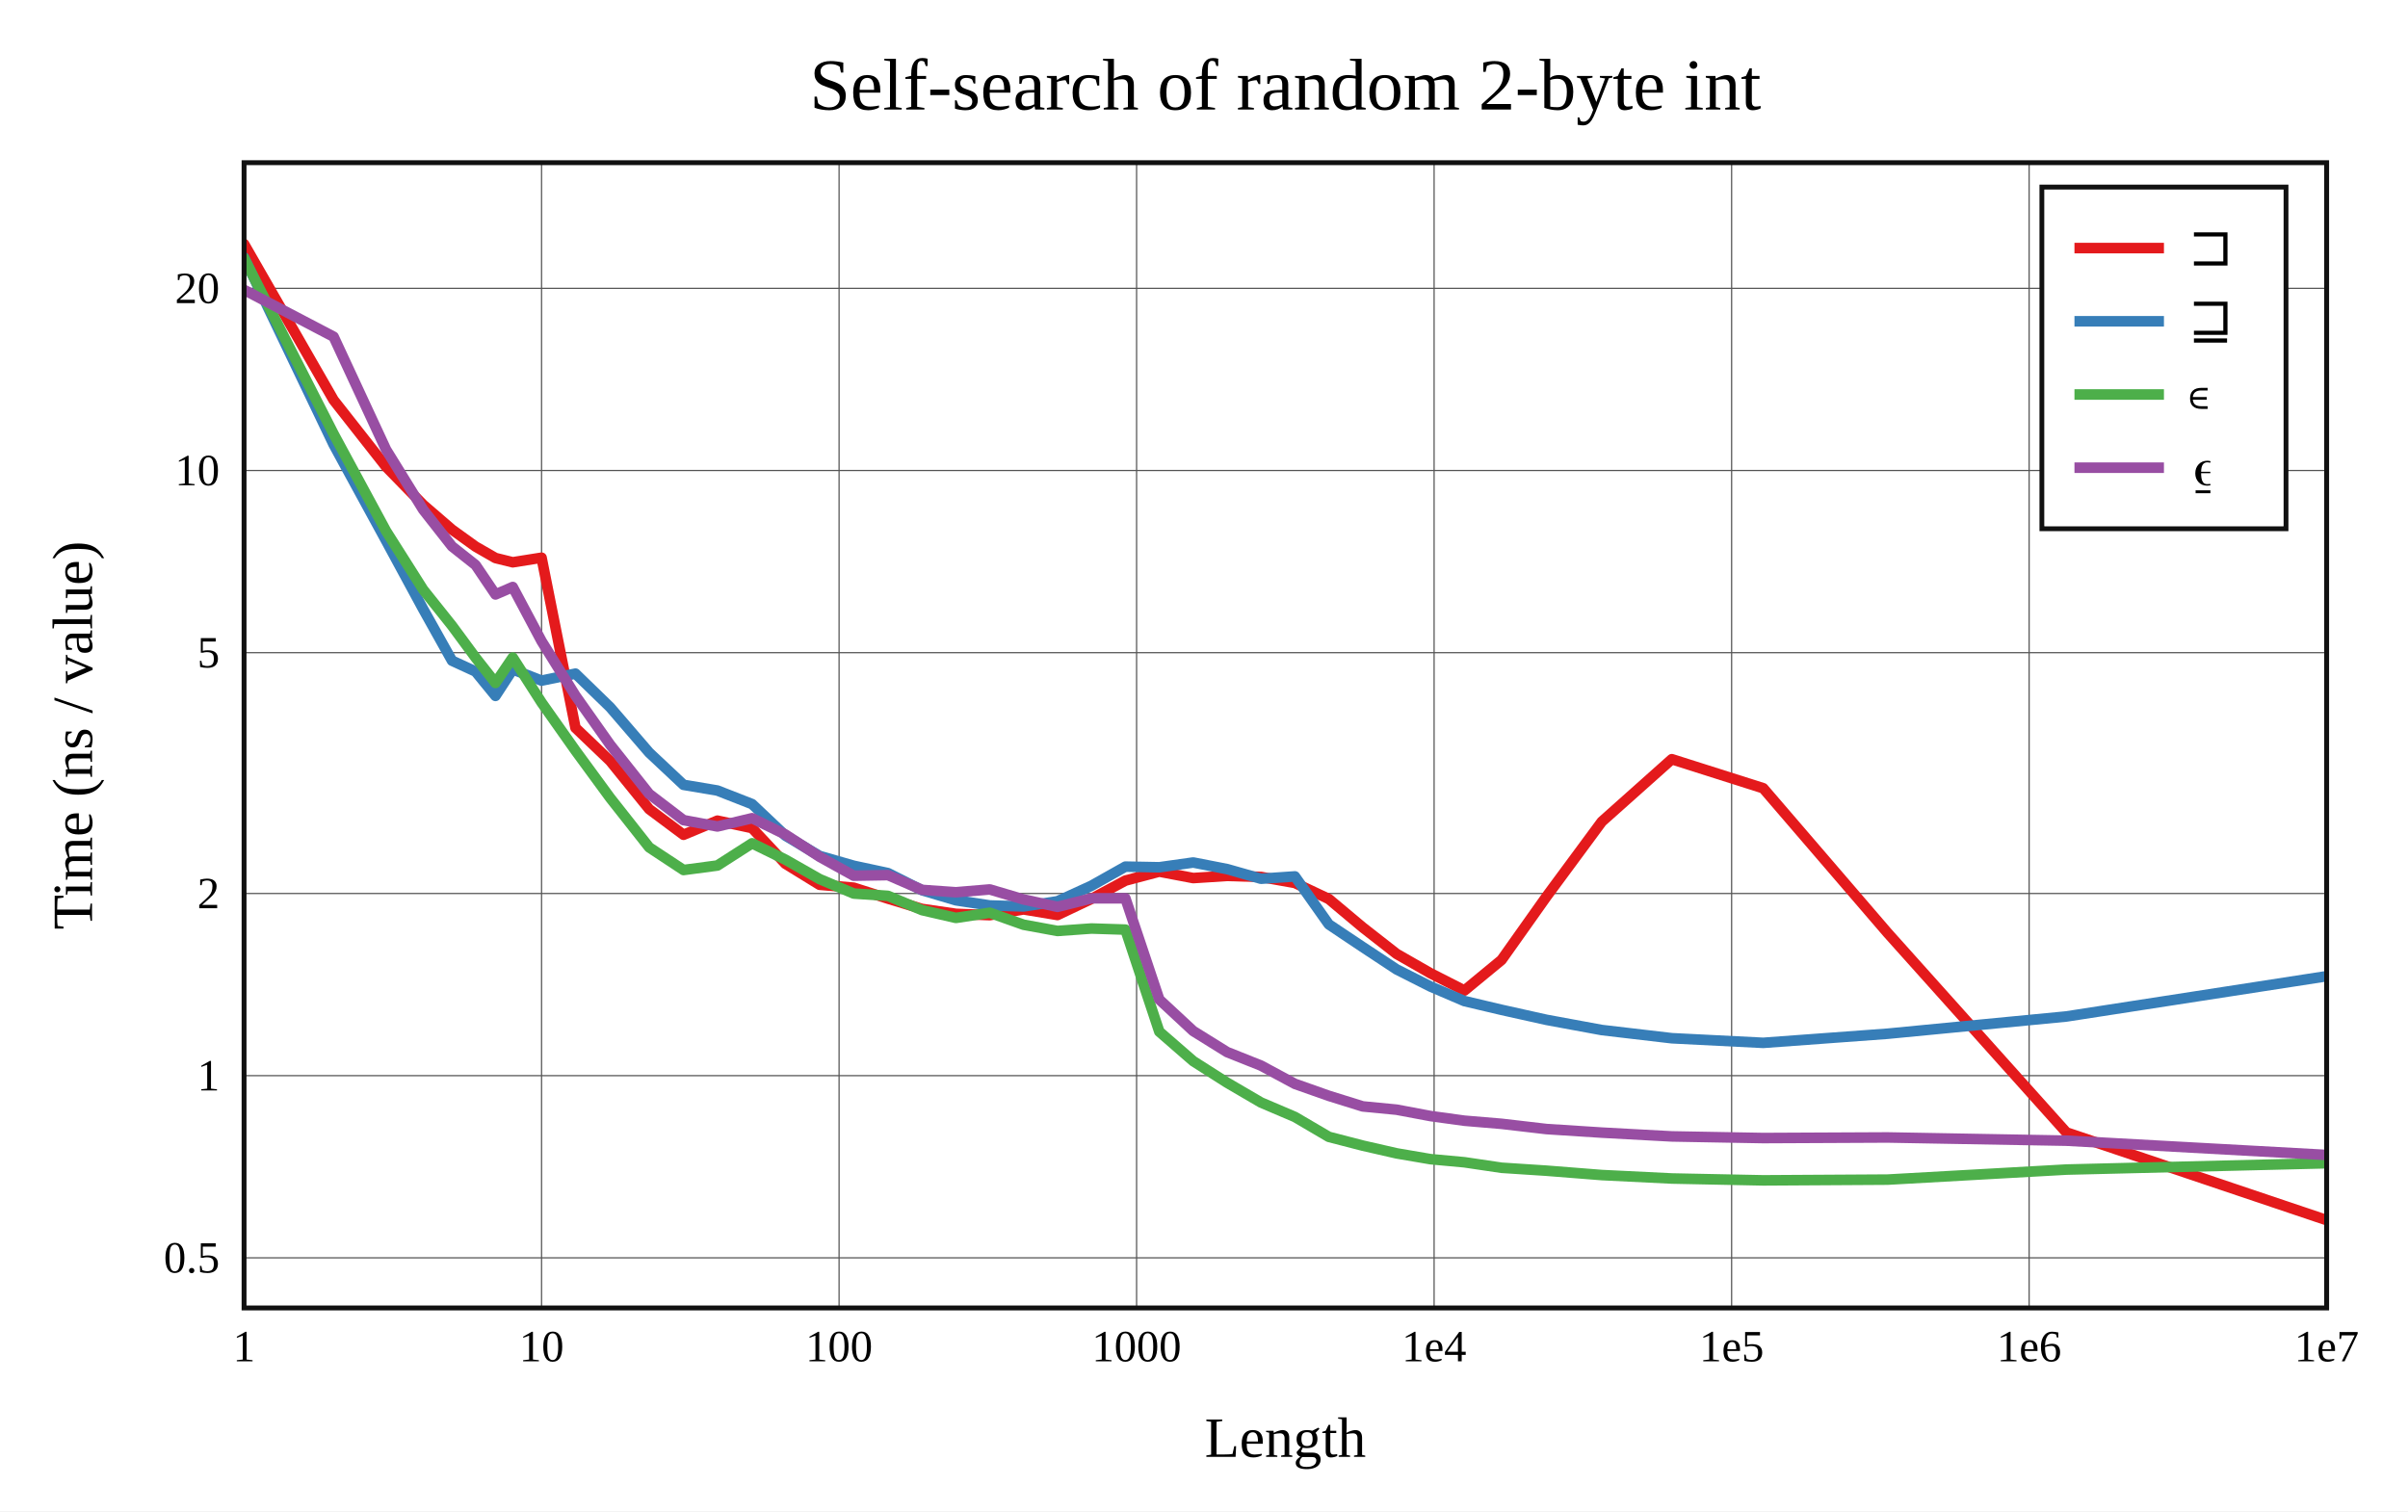
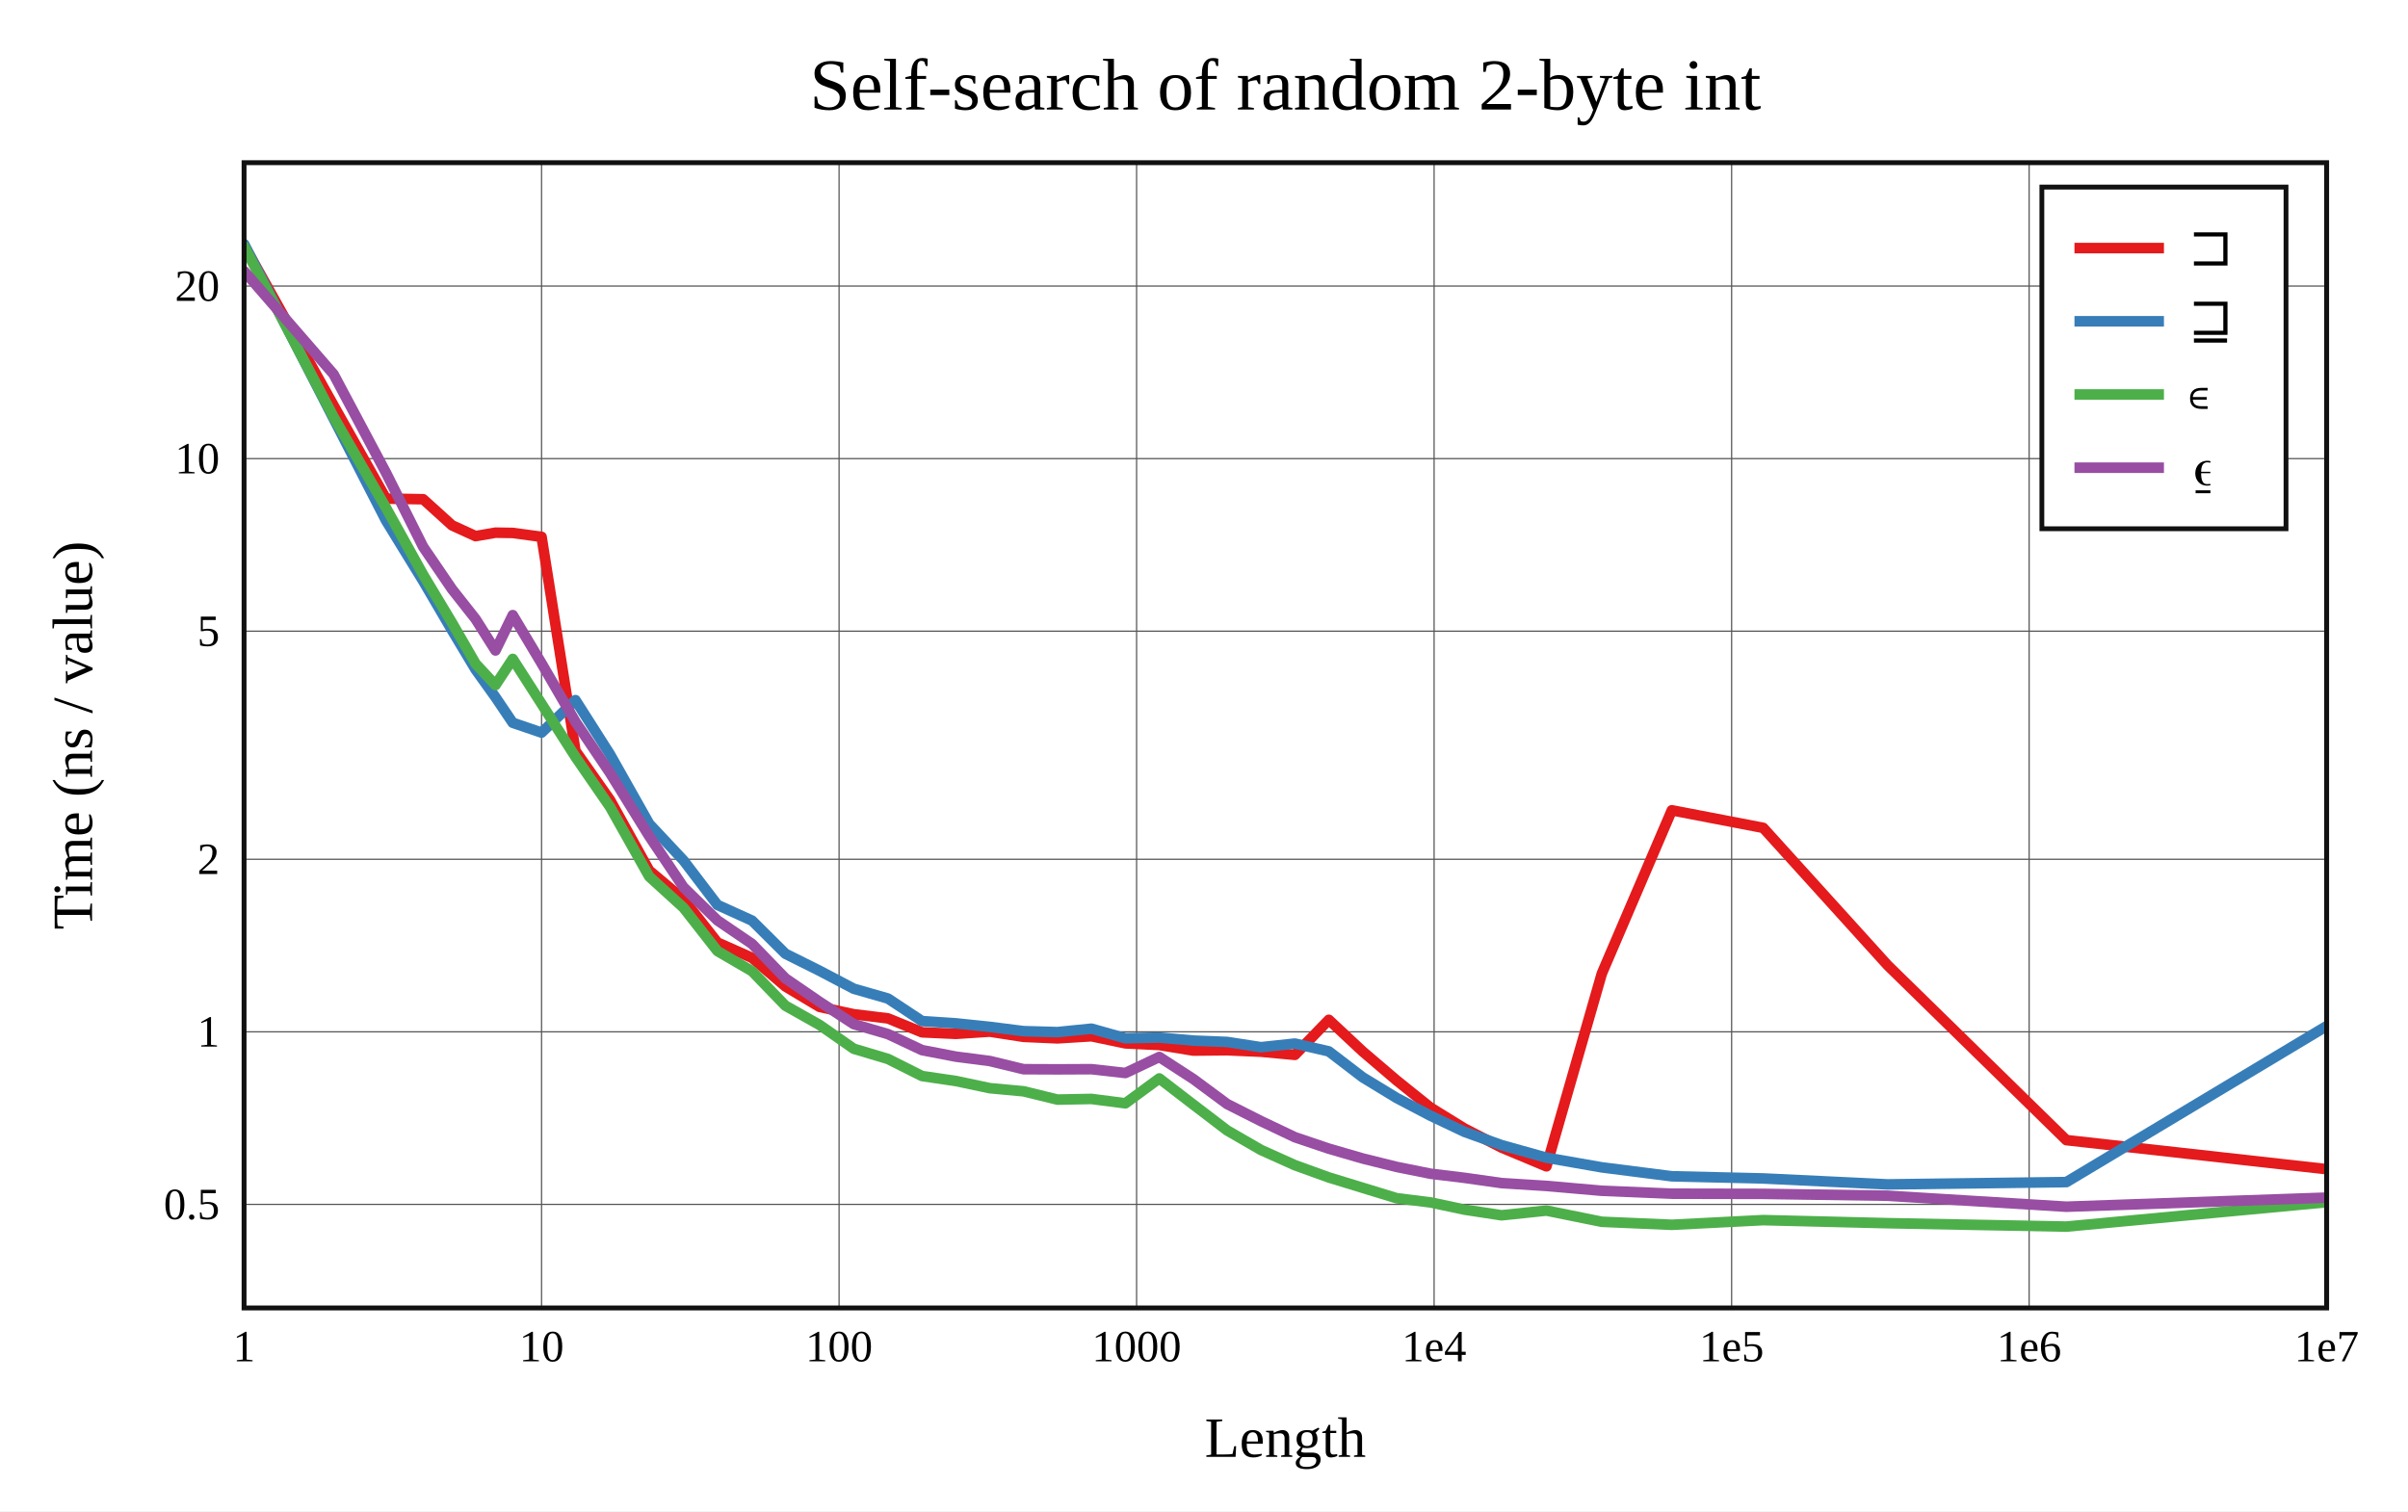
<svg xmlns="http://www.w3.org/2000/svg" viewBox="-60 -40 592 371.6" height="557.4" width="888">
  <g stroke-width="2.6" font-size="14px" text-anchor="middle">
    <defs>
      <clipPath id="clip">
        <rect x="0" y="0" width="512" height="281.6" />
      </clipPath>
    </defs>
    <rect fill="white" x="-60" y="-40" width="592" height="371.6" />
    <text dy="0.33em" font-size="18px" x="256" y="-19">Self-search of random 2-byte int</text>
    <text dy="0.33em" x="256" y="313.6">Length</text>
    <text dy="0.33em" transform="rotate(-90)" x="-140.8" y="-42">Time (ns / value)</text>
    <g stroke-width="0.3" stroke="#555">
      <path d="M73.143 0v281.6" />
      <path d="M146.286 0v281.6" />
      <path d="M219.429 0v281.6" />
      <path d="M292.571 0v281.6" />
      <path d="M365.714 0v281.6" />
      <path d="M438.857 0v281.6" />
-       <path d="M0 269.279h512" />
-       <path d="M0 224.486h512" />
-       <path d="M0 179.694h512" />
-       <path d="M0 120.482h512" />
-       <path d="M0 75.69h512" />
-       <path d="M0 30.898h512" />
+       <path d="M0 256.136h512" />
+       <path d="M0 213.708h512" />
+       <path d="M0 171.28h512" />
+       <path d="M0 115.193h512" />
+       <path d="M0 72.765h512" />
+       <path d="M0 30.337h512" />
    </g>
    <g font-size="11px">
      <text dy="0.33em" x="0" y="291.1">1</text>
      <text dy="0.33em" x="73.143" y="291.1">10</text>
      <text dy="0.33em" x="146.286" y="291.1">100</text>
      <text dy="0.33em" x="219.429" y="291.1">1000</text>
      <text dy="0.33em" x="292.571" y="291.1">1e4</text>
      <text dy="0.33em" x="365.714" y="291.1">1e5</text>
      <text dy="0.33em" x="438.857" y="291.1">1e6</text>
      <text dy="0.33em" x="512" y="291.1">1e7</text>
      <g text-anchor="end">
-         <text dy="0.33em" x="-6" y="269.279">0.5</text>
-         <text dy="0.33em" x="-6" y="224.486">1</text>
-         <text dy="0.33em" x="-6" y="179.694">2</text>
-         <text dy="0.33em" x="-6" y="120.482">5</text>
-         <text dy="0.33em" x="-6" y="75.69">10</text>
-         <text dy="0.33em" x="-6" y="30.898">20</text>
+         <text dy="0.33em" x="-6" y="256.136">0.5</text>
+         <text dy="0.33em" x="-6" y="213.708">1</text>
+         <text dy="0.33em" x="-6" y="171.28">2</text>
+         <text dy="0.33em" x="-6" y="115.193">5</text>
+         <text dy="0.33em" x="-6" y="72.765">10</text>
+         <text dy="0.33em" x="-6" y="30.337">20</text>
      </g>
    </g>
    <rect stroke-width="1.2" stroke="#111" fill="white" transform="translate(442,6)" x="0" y="0" width="60" height="84" />
    <g clip-path="url(#clip)" fill="none" stroke-linecap="round" stroke-linejoin="round">
-       <path stroke="#e41a1c" d="M0 20L22.018 58.362L34.898 74.748L44.036 84.113L51.125 90.227L56.916 94.396L61.813 97.209L66.055 98.257L73.143 97.131L81.477 138.955L89.999 147.104L99.601 158.955L108.041 165.256L116.375 161.786L124.897 163.613L133.087 172.377L141.495 177.553L149.886 178.27L158.307 180.957L166.675 183.49L175.009 184.698L183.333 185.023L191.644 183.608L199.973 184.986L208.325 181.015L216.676 176.524L225.008 174.316L233.35 175.902L241.684 175.367L250.012 175.624L258.349 177.104L266.687 181.05L275.026 188.036L283.357 194.546L291.692 199.311L300.029 203.553L309.151 196.033L320.186 180.465L333.798 162.032L351.014 146.677L373.482 153.815L404.039 189.361L448.011 238.445L516.717 261.6" />
-       <path stroke="#377eb8" d="M0 23.296L22.018 69.298L34.898 92.907L44.036 109.772L51.125 122.45L56.916 125.115L61.813 131.105L66.055 124.598L73.143 127.353L81.477 125.634L89.999 133.909L99.601 145.057L108.041 152.977L116.375 154.38L124.897 157.713L133.087 165.462L141.495 170.466L149.886 172.876L158.307 174.681L166.675 178.888L175.009 181.368L183.333 182.636L191.644 182.879L199.973 181.609L208.325 177.793L216.676 173.09L225.008 173.249L233.35 172.076L241.684 173.702L250.012 176.069L258.349 175.494L266.687 187.29L275.026 192.867L283.357 198.363L291.692 202.577L300.029 206.149L309.151 208.303L320.186 210.757L333.798 213.269L351.014 215.285L373.482 216.418L404.039 214.176L448.011 209.933L516.717 199.304" />
-       <path stroke="#4daf4a" d="M0 23.494L22.018 66.705L34.898 90.548L44.036 104.973L51.125 113.853L56.916 121.703L61.813 127.923L66.055 121.673L73.143 132.744L81.477 144.547L89.999 156.175L99.601 168.354L108.041 173.921L116.375 172.815L124.897 167.353L133.087 171.371L141.495 176.154L149.886 179.709L158.307 180.278L166.675 183.781L175.009 185.7L183.333 184.429L191.644 187.376L199.973 188.906L208.325 188.307L216.676 188.575L225.008 213.659L233.35 220.913L241.684 226.223L250.012 231.086L258.349 234.64L266.687 239.535L275.026 241.689L283.357 243.594L291.692 245.018L300.029 245.784L309.151 247.135L320.186 247.854L333.798 248.927L351.014 249.774L373.482 250.23L404.039 250.047L448.011 247.58L516.717 245.904" />
-       <path stroke="#984ea3" d="M0 31.271L22.018 42.795L34.898 70.532L44.036 85.32L51.125 94.344L56.916 98.924L61.813 106.167L66.055 104.334L73.143 117.655L81.477 131.053L89.999 143.11L99.601 155.219L108.041 161.66L116.375 163.213L124.897 161.183L133.087 165.197L141.495 170.668L149.886 175.319L158.307 175.177L166.675 178.808L175.009 179.394L183.333 178.695L191.644 181.16L199.973 182.983L208.325 180.886L216.676 180.872L225.008 205.766L233.35 213.512L241.684 218.692L250.012 222.015L258.349 226.504L266.687 229.449L275.026 232.048L283.357 232.852L291.692 234.421L300.029 235.566L309.151 236.329L320.186 237.617L333.798 238.492L351.014 239.426L373.482 239.828L404.039 239.683L448.011 240.471L516.717 244.248" />
+       <path stroke="#e41a1c" d="M0 20.268L22.018 59.713L34.898 82.604L44.036 82.754L51.125 89.173L56.916 91.823L61.813 90.976L66.055 91.041L73.143 92L81.477 144.632L89.999 156.748L99.601 174.047L108.041 181.125L116.375 191.743L124.897 195.533L133.087 202.544L141.495 207.584L149.886 209.387L158.307 210.409L166.675 213.827L175.009 214.203L183.333 213.657L191.644 214.944L199.973 215.312L208.325 214.796L216.676 216.541L225.008 216.947L233.35 218.317L241.684 218.236L250.012 218.598L258.349 219.37L266.687 210.757L275.026 218.548L283.357 225.659L291.692 232.343L300.029 237.482L309.151 242.174L320.186 246.781L333.798 199.397L351.014 159.238L373.482 163.558L404.039 197.311L448.011 240.336L516.717 248.01" />
+       <path stroke="#377eb8" d="M0 20L22.018 62.925L34.898 87.983L44.036 102.862L51.125 114.963L56.916 124.615L61.813 131.437L66.055 137.72L73.143 140.135L81.477 132.15L89.999 145.538L99.601 162.565L108.041 171.565L116.375 182.501L124.897 186.37L133.087 194.507L141.495 198.702L149.886 203.112L158.307 205.528L166.675 211.069L175.009 211.625L183.333 212.491L191.644 213.543L199.973 213.779L208.325 212.933L216.676 215.287L225.008 215.12L233.35 215.864L241.684 216.199L250.012 217.487L258.349 216.594L266.687 218.516L275.026 224.901L283.357 229.973L291.692 234.341L300.029 238.3L309.151 241.574L320.186 244.657L333.798 247.036L351.014 249.229L373.482 249.761L404.039 251.222L448.011 250.655L516.717 209.475" />
+       <path stroke="#4daf4a" d="M0 20.564L22.018 62.532L34.898 84.856L44.036 101.327L51.125 113.127L56.916 123.172L61.813 128.449L66.055 122.016L73.143 133.074L81.477 146.108L89.999 158.453L99.601 175.518L108.041 183.197L116.375 193.841L124.897 198.81L133.087 207.284L141.495 212.015L149.886 217.868L158.307 220.38L166.675 224.58L175.009 225.804L183.333 227.564L191.644 228.333L199.973 230.372L208.325 230.209L216.676 231.287L225.008 225.166L233.35 231.584L241.684 237.947L250.012 242.759L258.349 246.503L266.687 249.516L275.026 252.071L283.357 254.62L291.692 255.656L300.029 257.424L309.151 258.82L320.186 257.663L333.798 260.417L351.014 261.156L373.482 260.007L404.039 260.761L448.011 261.6L516.717 255.155" />
+       <path stroke="#984ea3" d="M0 26.653L22.018 52.028L34.898 76.24L44.036 94.466L51.125 104.862L56.916 112.203L61.813 119.939L66.055 111.246L73.143 123.112L81.477 137.476L89.999 150.099L99.601 165.594L108.041 178.168L116.375 186.3L124.897 192.101L133.087 200.569L141.495 206.334L149.886 211.811L158.307 214.271L166.675 218.206L175.009 219.811L183.333 220.886L191.644 222.901L199.973 222.934L208.325 222.896L216.676 223.833L225.008 219.892L233.35 225.297L241.684 231.463L250.012 235.666L258.349 239.624L266.687 242.439L275.026 244.859L283.357 246.925L291.692 248.601L300.029 249.609L309.151 250.902L320.186 251.6L333.798 252.79L351.014 253.51L373.482 253.553L404.039 254.011L448.011 256.71L516.717 254.312" />
    </g>
    <rect stroke-width="1.2" stroke="#111" fill="none" x="0" y="0" width="512" height="281.6" />
    <g transform="translate(442,6)" text-anchor="start" font-size="13px">
      <rect fill="white" opacity="0.6" x="0.65" y="0.65" width="58.7" height="82.7" />
      <path stroke="#e41a1c" d="M8 15h22" />
      <path stroke="#377eb8" d="M8 33h22" />
      <path stroke="#4daf4a" d="M8 51h22" />
      <path stroke="#984ea3" d="M8 69h22" />
      <text dy="0.33em" x="36" y="15">⊐</text>
      <text dy="0.33em" x="36" y="33">⊒</text>
      <text dy="0.33em" x="36" y="51">∊</text>
      <text dy="0.33em" x="36" y="69">⍷</text>
    </g>
  </g>
</svg>
